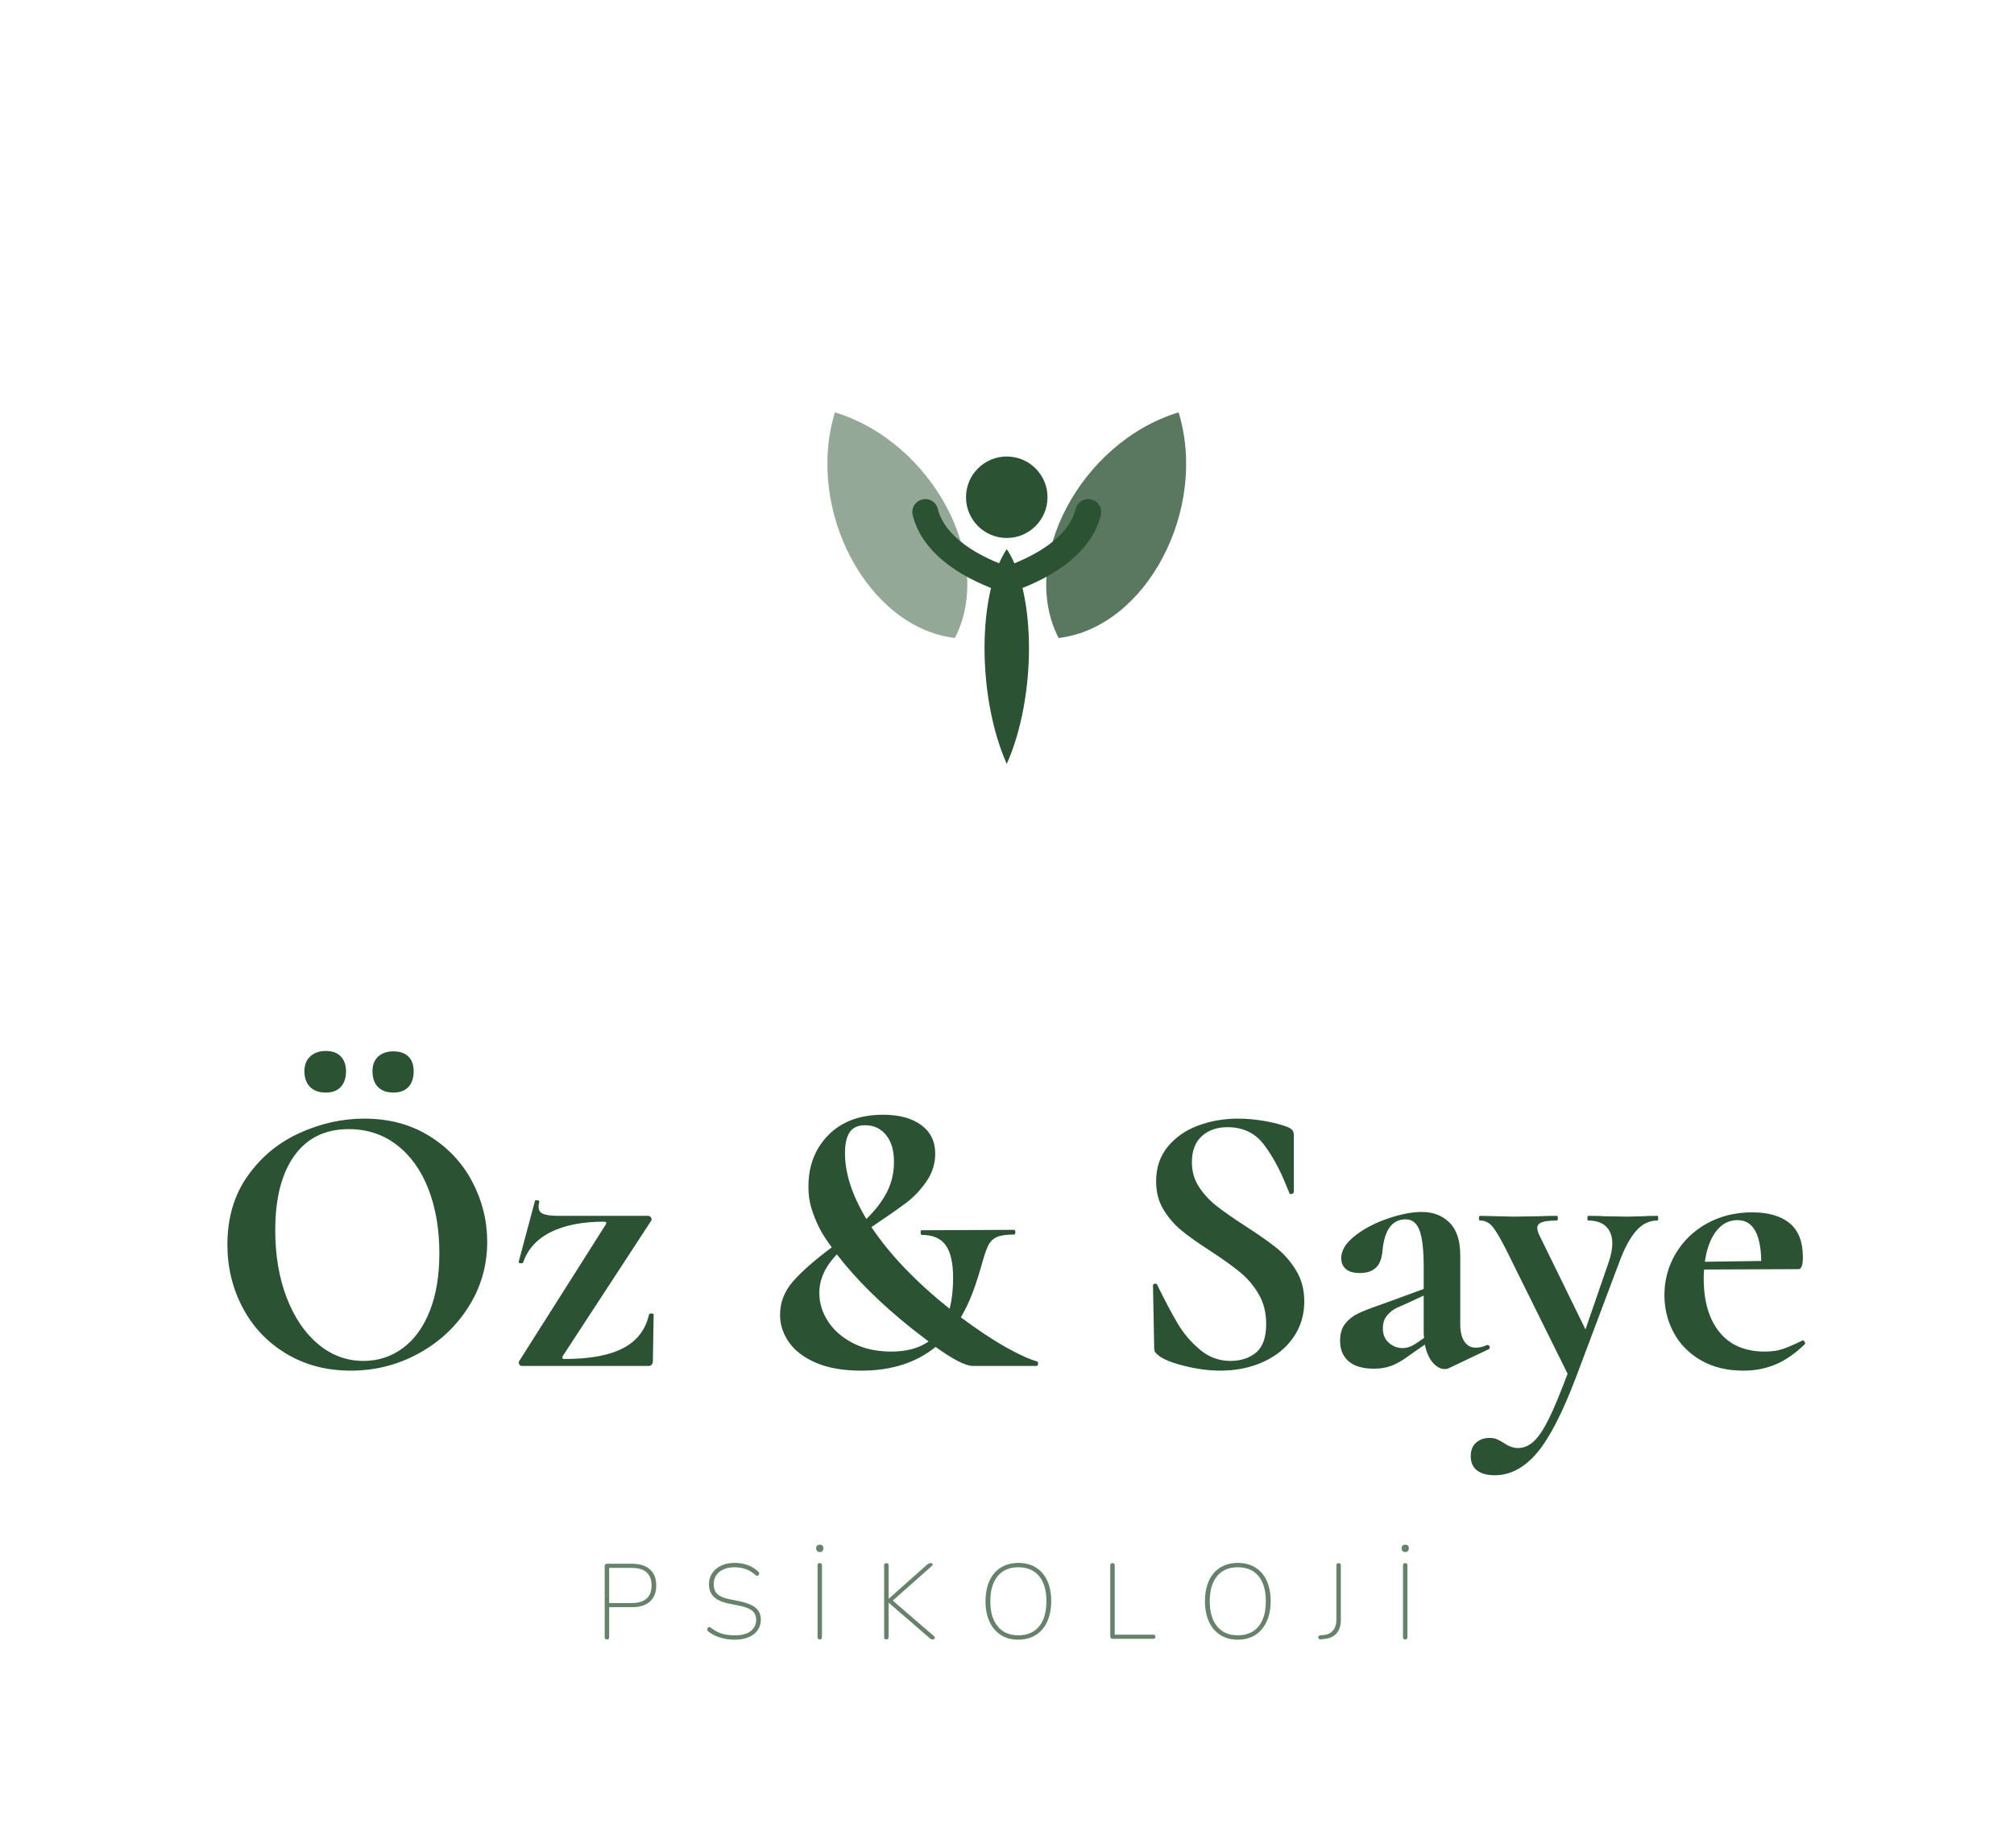
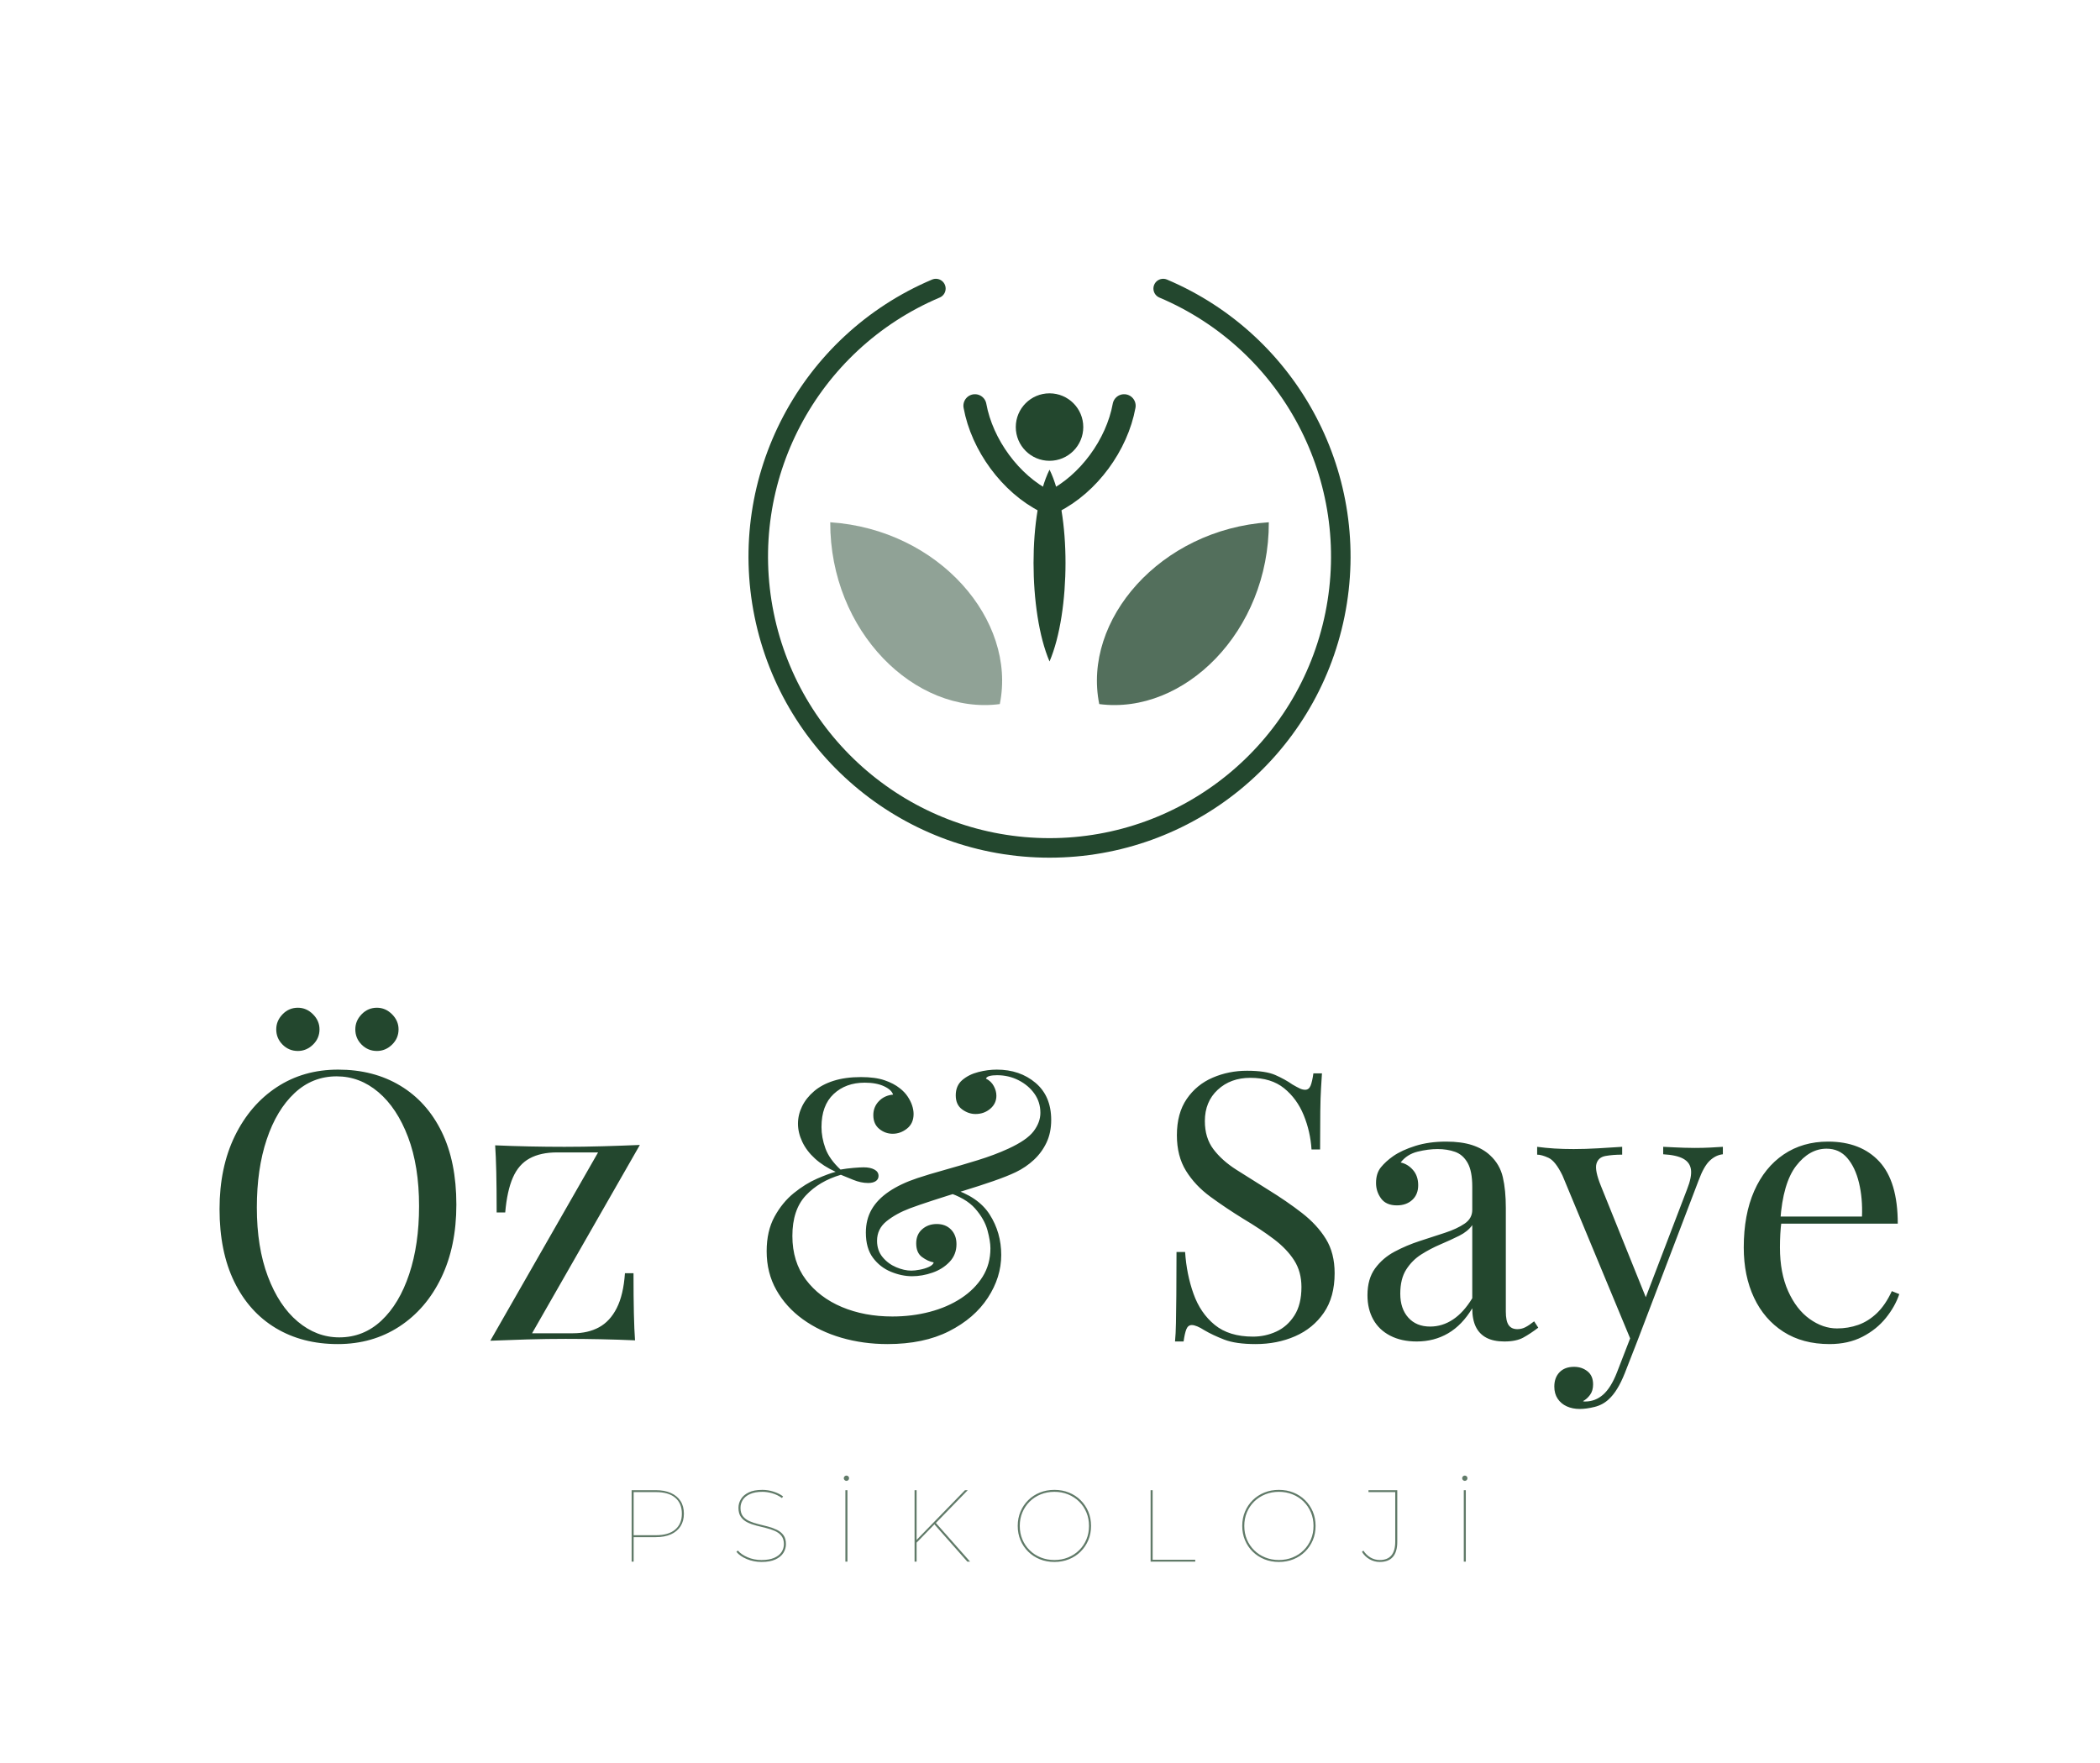
- <svg xmlns="http://www.w3.org/2000/svg" width="870" height="798" viewBox="0 0 870 798">
-   <g transform="translate(274.8947 90) scale(1.6)">
-     <path d="M0 0 C-13 -9 -13 -33 0 -46 C13 -33 13 -9 0 0 Z" fill="#2B5233" fill-opacity="0.5" transform="translate(86 116) rotate(-28) scale(1.5)" />
-     <path d="M0 0 C-13 -9 -13 -33 0 -46 C13 -33 13 -9 0 0 Z" fill="#2B5233" fill-opacity="0.78" transform="translate(114 116) rotate(28) scale(1.5)" />
-     <circle cx="100" cy="78" r="11" fill="#2B5233" />
-     <path d="M100 92 C92 104 92 132 100 150 C108 132 108 104 100 92 Z" fill="#2B5233" />
-     <path d="M99 100 C88 96 80 90 78 82" stroke="#2B5233" stroke-width="7" stroke-linecap="round" fill="none" />
-     <path d="M101 100 C112 96 120 90 122 82" stroke="#2B5233" stroke-width="7" stroke-linecap="round" fill="none" />
+ <svg xmlns="http://www.w3.org/2000/svg" width="946" height="794" viewBox="0 0 946 794">
+   <g transform="translate(312.788 90) scale(1.6)">
+     <path d="M132 25 A82 82 0 1 1 68 25" fill="none" stroke="#23472E" stroke-width="5.5" stroke-linecap="round" />
+     <path d="M0 0 C-14 -10 -15 -34 0 -50 C15 -34 14 -10 0 0 Z" fill="#23472E" fill-opacity="0.5" transform="translate(86 142) rotate(-43) scale(1.4)" />
+     <path d="M0 0 C-14 -10 -15 -34 0 -50 C15 -34 14 -10 0 0 Z" fill="#23472E" fill-opacity="0.78" transform="translate(114 142) rotate(43) scale(1.4)" />
+     <circle cx="100" cy="64" r="9.5" fill="#23472E" />
+     <path d="M100 76 C94 88 94 116 100 130 C106 116 106 88 100 76 Z" fill="#23472E" />
+     <path d="M99 85 C89 80 81 69 79 58" stroke="#23472E" stroke-width="6.5" stroke-linecap="round" fill="none" />
+     <path d="M101 85 C111 80 119 69 121 58" stroke="#23472E" stroke-width="6.5" stroke-linecap="round" fill="none" />
  </g>
-   <path d="M61.49 2.02Q45.86 2.02 33.68 -5.29Q21.5 -12.6 14.87 -25.12Q8.23 -37.63 8.23 -52.42L8.23 -52.42Q8.23 -69.72 16.97 -82.07Q25.7 -94.42 39.4 -100.63Q53.09 -106.85 67.37 -106.85L67.37 -106.85Q83.33 -106.85 95.42 -99.37Q107.52 -91.9 113.99 -79.63Q120.46 -67.37 120.46 -53.59L120.46 -53.59Q120.46 -38.3 112.39 -25.54Q104.33 -12.77 90.8 -5.38Q77.28 2.02 61.49 2.02L61.49 2.02M67.03 -2.18Q76.44 -2.18 83.92 -7.64Q91.39 -13.1 95.59 -23.6Q99.79 -34.1 99.79 -48.72L99.79 -48.72Q99.79 -64.18 95.09 -76.36Q90.38 -88.54 81.48 -95.42Q72.58 -102.31 60.65 -102.31L60.65 -102.31Q45.36 -102.31 37.13 -90.8Q28.9 -79.3 28.9 -58.63L28.9 -58.63Q28.9 -42.34 33.85 -29.48Q38.81 -16.63 47.46 -9.41Q56.11 -2.18 67.03 -2.18L67.03 -2.18M50.74 -118.1Q46.37 -118.1 43.93 -120.54Q41.5 -122.98 41.5 -127.34L41.5 -127.34Q41.5 -131.38 44.02 -133.73Q46.54 -136.08 50.74 -136.08L50.74 -136.08Q54.94 -136.08 57.2 -133.73Q59.47 -131.38 59.47 -127.34L59.47 -127.34Q59.47 -122.98 57.2 -120.54Q54.94 -118.1 50.74 -118.1L50.74 -118.1M79.97 -118.1Q75.6 -118.1 73.25 -120.54Q70.9 -122.98 70.9 -127.34L70.9 -127.34Q70.9 -131.38 73.33 -133.64Q75.77 -135.91 79.97 -135.91L79.97 -135.91Q84.17 -135.91 86.44 -133.64Q88.7 -131.38 88.7 -127.34L88.7 -127.34Q88.7 -122.98 86.44 -120.54Q84.17 -118.1 79.97 -118.1L79.97 -118.1 M171.7 -61.15Q172.37 -62.33 170.86 -62.33L170.86 -62.33Q157.08 -62.33 148.01 -57.88Q138.94 -53.42 135.91 -44.52L135.91 -44.52Q135.91 -44.35 135.24 -44.35L135.24 -44.35Q133.9 -44.35 134.06 -45.02L134.06 -45.02L141.12 -71.4Q141.12 -71.57 141.79 -71.57L141.79 -71.57Q143.14 -71.57 142.97 -70.9L142.97 -70.9Q142.63 -69.55 142.63 -68.88L142.63 -68.88Q142.63 -66.53 144.65 -65.69Q146.66 -64.85 151.37 -64.85L151.37 -64.85L190.01 -64.85Q190.68 -64.85 191.18 -64.18Q191.69 -63.5 191.35 -62.83L191.35 -62.83L153.05 -4.2Q152.54 -3.02 153.89 -3.02L153.89 -3.02Q170.35 -3.02 179.26 -7.73Q188.16 -12.43 190.34 -22.18L190.34 -22.18Q190.51 -22.68 191.44 -22.68Q192.36 -22.68 192.36 -22.18L192.36 -22.18L192.02 -1.85Q192.02 -1.18 191.52 -0.59Q191.02 0 190.34 0L190.34 0L135.41 0Q134.74 0 134.32 -0.67Q133.9 -1.34 134.23 -2.02L134.23 -2.02L171.7 -61.15  M296.18 -88.2Q296.18 -95.59 292.74 -99.79Q289.3 -103.99 283.75 -103.99L283.75 -103.99Q279.05 -103.99 277.03 -100.97Q275.02 -97.94 275.02 -91.9L275.02 -91.9Q275.02 -78.79 284.26 -63.5L284.26 -63.5Q289.97 -69.05 293.08 -75.01Q296.18 -80.98 296.18 -88.2L296.18 -88.2M246.96 -22.01Q246.96 -30.07 252.5 -36.46Q258.05 -42.84 269.3 -51.24L269.3 -51.24Q265.94 -55.78 264.1 -59.3L264.1 -59.3Q261.74 -64.01 260.48 -68.21Q259.22 -72.41 259.22 -77.45L259.22 -77.45Q259.22 -91.06 267.88 -99.79Q276.53 -108.53 291.48 -108.53L291.48 -108.53Q301.9 -108.53 307.94 -104.08Q313.99 -99.62 313.99 -91.73L313.99 -91.73Q313.99 -85.18 310.21 -79.72Q306.43 -74.26 301.56 -70.56Q296.69 -66.86 286.44 -59.98L286.44 -59.98Q298.37 -42.17 320.21 -24.7L320.21 -24.7Q321.72 -30.58 321.72 -37.97L321.72 -37.97Q321.72 -47.71 318.53 -52.16Q315.34 -56.62 308.11 -56.62L308.11 -56.62Q307.78 -56.62 307.69 -57.62Q307.61 -58.63 308.11 -58.63L308.11 -58.63L348.1 -58.8Q348.6 -58.8 348.6 -57.79Q348.6 -56.78 348.1 -56.78L348.1 -56.78Q343.06 -56.78 340.62 -55.69Q338.18 -54.6 336.92 -52.08Q335.66 -49.56 334.15 -44.02L334.15 -44.02Q332.14 -36.96 330.12 -31.58Q328.1 -26.21 325.08 -21L325.08 -21Q336.17 -12.77 344.57 -8.06Q352.97 -3.36 357.84 -2.02L357.84 -2.02Q358.51 -1.85 358.43 -0.92Q358.34 0 357.84 0L357.84 0L330.29 0Q325.58 0 314.16 -8.23L314.16 -8.23Q301.56 2.02 282.07 2.02L282.07 2.02Q270.48 2.02 262.58 -1.34Q254.69 -4.7 250.82 -10.25Q246.96 -15.79 246.96 -22.01L246.96 -22.01M263.93 -31.58Q263.93 -25.03 267.71 -19.24Q271.49 -13.44 278.54 -9.83Q285.6 -6.22 295.01 -6.22L295.01 -6.22Q304.92 -6.22 311.14 -10.58L311.14 -10.58L303.91 -16.13Q283.92 -32.09 271.49 -48.22L271.49 -48.22Q263.93 -40.32 263.93 -31.58L263.93 -31.58  M424.87 -88.03Q424.87 -81.98 427.98 -77.28Q431.09 -72.58 435.62 -69.05Q440.16 -65.52 447.89 -60.48L447.89 -60.48Q456.29 -55.1 461.33 -51.07Q466.37 -47.04 469.9 -41.24Q473.42 -35.45 473.42 -27.89L473.42 -27.89Q473.42 -19.15 468.72 -12.35Q464.02 -5.54 455.7 -1.76Q447.38 2.02 437.14 2.02L437.14 2.02Q429.74 2.02 421.43 -0.08Q413.11 -2.18 410.26 -4.7L410.26 -4.7Q409.42 -5.38 409 -5.96Q408.58 -6.55 408.58 -7.9L408.58 -7.9L408.07 -34.61L408.07 -34.78Q408.07 -35.45 408.91 -35.53Q409.75 -35.62 409.92 -34.94L409.92 -34.94Q414.96 -24.7 418.74 -18.31Q422.52 -11.93 428.32 -7.06Q434.11 -2.18 441.5 -2.18L441.5 -2.18Q448.22 -2.18 452.59 -5.8Q456.96 -9.41 456.96 -18.14L456.96 -18.14Q456.96 -25.54 453.68 -31.08Q450.41 -36.62 445.7 -40.49Q441 -44.35 432.77 -49.73L432.77 -49.73Q424.7 -54.94 420.25 -58.63Q415.8 -62.33 412.61 -67.54Q409.42 -72.74 409.42 -79.8L409.42 -79.8Q409.42 -88.7 414.54 -94.84Q419.66 -100.97 427.73 -103.91Q435.79 -106.85 444.7 -106.85L444.7 -106.85Q450.58 -106.85 456.62 -105.76Q462.67 -104.66 466.37 -103.15L466.37 -103.15Q467.88 -102.48 468.38 -101.72Q468.89 -100.97 468.89 -99.79L468.89 -99.79L468.89 -75.1Q468.89 -74.59 468.05 -74.34Q467.21 -74.09 467.04 -74.59L467.04 -74.59L465.7 -77.78Q461.5 -88.37 455.87 -95.76Q450.24 -103.15 440.16 -103.15L440.16 -103.15Q433.44 -103.15 429.16 -99.29Q424.87 -95.42 424.87 -88.03L424.87 -88.03 M535.75 1.01Q535.08 1.34 534.07 1.34L534.07 1.34Q531.38 1.34 528.95 -1.43Q526.51 -4.2 525.5 -9.24L525.5 -9.24L518.28 -4.2Q514.42 -1.34 511.06 -0.08Q507.7 1.18 503.5 1.18L503.5 1.18Q496.27 1.18 492.58 -2.02Q488.88 -5.21 488.88 -10.92L488.88 -10.92Q488.88 -15.46 491.06 -18.23Q493.25 -21 496.52 -22.6Q499.8 -24.19 505.68 -26.21L505.68 -26.21L509.88 -27.72L525 -33.26L525 -42.84Q525 -53.59 523.24 -58.46Q521.47 -63.34 517.27 -63.34L517.27 -63.34Q508.37 -63.34 507.19 -49.56L507.19 -49.56Q506.69 -44.52 504.25 -42.34Q501.82 -40.15 497.45 -40.15L497.45 -40.15Q493.25 -40.15 491.32 -41.92Q489.38 -43.68 489.38 -46.54L489.38 -46.54Q489.38 -51.58 495.26 -56.2Q501.14 -60.82 509.46 -63.67Q517.78 -66.53 524.16 -66.53L524.16 -66.53Q531.55 -66.53 536.17 -61.91Q540.79 -57.29 540.79 -47.88L540.79 -47.88L540.79 -18.14Q540.79 -13.27 542.56 -10.58Q544.32 -7.9 547.51 -7.9L547.51 -7.9Q549.86 -7.9 552.38 -9.07L552.38 -9.07L552.55 -9.07Q553.22 -9.07 553.48 -8.32Q553.73 -7.56 553.06 -7.22L553.06 -7.22L535.75 1.01M507.36 -16.3Q507.36 -12.26 509.96 -10Q512.57 -7.73 515.93 -7.73L515.93 -7.73Q518.62 -7.73 521.47 -9.58L521.47 -9.58L525.17 -12.1Q525 -12.94 525 -14.28L525 -14.28L525 -30.41L517.78 -27.05Q515.76 -26.21 513.41 -25.12Q511.06 -24.02 509.21 -21.84Q507.36 -19.66 507.36 -16.3L507.36 -16.3 M625.97 -64.85Q626.3 -64.85 626.3 -63.84Q626.3 -62.83 625.97 -62.83L625.97 -62.83Q620.59 -62.83 616.64 -58.21Q612.7 -53.59 609.5 -44.86L609.5 -44.86L590.86 4.7Q581.95 28.22 573.8 37.72Q565.66 47.21 555.74 47.21L555.74 47.21Q550.7 47.21 548.02 45.11Q545.33 43.01 545.33 38.98L545.33 38.98Q545.33 35.11 547.68 33.1Q550.03 31.08 553.39 31.08L553.39 31.08Q555.24 31.08 556.5 31.58Q557.76 32.09 559.61 33.26L559.61 33.26Q562.8 35.45 565.66 35.45L565.66 35.45Q569.52 35.45 572.63 32.51Q575.74 29.57 579.1 22.76Q582.46 15.96 587.16 3.36L587.16 3.36L560.28 -50.9Q556.58 -58.13 554.48 -60.48Q552.38 -62.83 549.36 -62.83L549.36 -62.83Q548.86 -62.83 548.86 -63.84Q548.86 -64.85 549.36 -64.85L549.36 -64.85L563.64 -64.51L575.23 -64.68Q577.92 -64.85 582.46 -64.85L582.46 -64.85Q582.96 -64.85 582.96 -63.84Q582.96 -62.83 582.46 -62.83L582.46 -62.83Q578.09 -62.83 576.07 -62.08Q574.06 -61.32 574.06 -59.64L574.06 -59.64Q574.06 -58.3 575.06 -56.28L575.06 -56.28L594.89 -15.79L604.97 -45.02Q606.48 -49.39 606.48 -52.92L606.48 -52.92Q606.48 -57.62 603.79 -60.23Q601.1 -62.83 596.06 -62.83L596.06 -62.83Q595.73 -62.83 595.73 -63.84Q595.73 -64.85 596.06 -64.85L596.06 -64.85Q600.6 -64.85 602.95 -64.68L602.95 -64.68L613.03 -64.51L619.75 -64.68Q621.77 -64.85 625.97 -64.85L625.97 -64.85 M663.1 2.02Q652.51 2.02 644.78 -2.44Q637.06 -6.89 633.02 -14.36Q628.99 -21.84 628.99 -30.58L628.99 -30.58Q628.99 -40.32 633.86 -48.55Q638.74 -56.78 647.39 -61.57Q656.04 -66.36 666.96 -66.36L666.96 -66.36Q677.38 -66.36 683.09 -61.66Q688.8 -56.95 688.8 -47.04L688.8 -47.04Q688.8 -41.83 686.95 -41.83L686.95 -41.83L646.13 -41.66Q645.96 -40.32 645.96 -37.8L645.96 -37.8Q645.96 -23.02 652.76 -14.62Q659.57 -6.22 672.34 -6.22L672.34 -6.22Q676.87 -6.22 680.06 -7.31Q683.26 -8.4 688.46 -10.92L688.46 -10.92L688.8 -11.09Q689.14 -11.09 689.56 -10.42Q689.98 -9.74 689.64 -9.41L689.64 -9.41Q683.42 -3.36 677.04 -0.67Q670.66 2.02 663.1 2.02L663.1 2.02M646.46 -45.02L670.82 -45.36Q670.49 -63 660.58 -63L660.58 -63Q655.03 -63 651.34 -58.21Q647.64 -53.42 646.46 -45.02L646.46 -45.02" fill="#2B5233" transform="translate(90.00 590.08)" />
-   <path d="M5.38 0.28L5.38 0.28Q4.92 0.28 4.67 0Q4.42 -0.28 4.42 -0.74L4.42 -0.74L4.42 -31.42Q4.42 -31.92 4.69 -32.18Q4.97 -32.43 5.43 -32.43L5.43 -32.43L16.15 -32.43Q21.25 -32.43 23.97 -29.99Q26.68 -27.55 26.68 -23.05L26.68 -23.05Q26.68 -18.54 23.97 -16.1Q21.25 -13.66 16.15 -13.66L16.15 -13.66L6.35 -13.66L6.35 -0.74Q6.35 -0.28 6.12 0Q5.89 0.28 5.38 0.28M6.35 -30.64L6.35 -15.46L16.1 -15.46Q20.38 -15.46 22.52 -17.39Q24.66 -19.32 24.66 -23.05L24.66 -23.05Q24.66 -26.77 22.52 -28.7Q20.38 -30.64 16.1 -30.64L16.1 -30.64L6.35 -30.64 M60.6 0.37L60.6 0.37Q58.3 0.37 56.23 -0.05Q54.16 -0.46 52.39 -1.24Q50.61 -2.02 49.19 -3.17L49.19 -3.17Q48.87 -3.45 48.75 -3.77Q48.64 -4.09 48.75 -4.39Q48.87 -4.69 49.1 -4.88Q49.33 -5.06 49.65 -5.06Q49.97 -5.06 50.29 -4.78L50.29 -4.78Q52.45 -3.08 54.87 -2.3Q57.28 -1.52 60.6 -1.52L60.6 -1.52Q65.2 -1.52 67.52 -3.36Q69.84 -5.2 69.84 -8.23L69.84 -8.23Q69.84 -10.72 68.14 -12.12Q66.44 -13.52 62.57 -14.31L62.57 -14.31L58.02 -15.23Q53.7 -16.1 51.58 -18.12Q49.46 -20.15 49.46 -23.6L49.46 -23.6Q49.46 -25.67 50.27 -27.35Q51.07 -29.03 52.55 -30.24Q54.02 -31.46 56.04 -32.13Q58.07 -32.8 60.5 -32.8L60.5 -32.8Q63.54 -32.8 66.07 -31.9Q68.6 -31 70.67 -29.12L70.67 -29.12Q70.99 -28.84 71.08 -28.5Q71.18 -28.15 71.06 -27.85Q70.95 -27.55 70.74 -27.39Q70.53 -27.23 70.21 -27.23Q69.89 -27.23 69.57 -27.55L69.57 -27.55Q67.59 -29.3 65.38 -30.11Q63.17 -30.91 60.5 -30.91L60.5 -30.91Q57.79 -30.91 55.77 -30.01Q53.74 -29.12 52.61 -27.46Q51.49 -25.81 51.49 -23.6L51.49 -23.6Q51.49 -20.93 53.05 -19.39Q54.62 -17.85 58.11 -17.16L58.11 -17.16L62.67 -16.24Q67.36 -15.27 69.61 -13.41Q71.87 -11.55 71.87 -8.28L71.87 -8.28Q71.87 -6.35 71.08 -4.76Q70.3 -3.17 68.85 -2.02Q67.4 -0.87 65.31 -0.25Q63.22 0.37 60.6 0.37 M97.32 0.28L97.32 0.28Q96.86 0.28 96.6 0Q96.35 -0.28 96.35 -0.74L96.35 -0.74L96.35 -31.69Q96.35 -32.2 96.6 -32.45Q96.86 -32.71 97.32 -32.71L97.32 -32.71Q97.78 -32.71 98.03 -32.45Q98.28 -32.2 98.28 -31.69L98.28 -31.69L98.28 -0.74Q98.28 -0.28 98.05 0Q97.82 0.28 97.32 0.28M97.32 -37.49L97.32 -37.49Q96.58 -37.49 96.17 -37.93Q95.75 -38.36 95.75 -39.1L95.75 -39.1Q95.75 -39.88 96.17 -40.27Q96.58 -40.66 97.32 -40.66L97.32 -40.66Q98.1 -40.66 98.49 -40.27Q98.88 -39.88 98.88 -39.1L98.88 -39.1Q98.88 -38.36 98.49 -37.93Q98.1 -37.49 97.32 -37.49 M126.08 0.28L126.08 0.28Q125.62 0.28 125.37 0Q125.12 -0.28 125.12 -0.74L125.12 -0.74L125.12 -31.69Q125.12 -32.2 125.37 -32.45Q125.62 -32.71 126.08 -32.71L126.08 -32.71Q126.54 -32.71 126.79 -32.45Q127.05 -32.2 127.05 -31.69L127.05 -31.69L127.05 -17.34L127.14 -17.34L143.65 -32.02Q144.11 -32.38 144.48 -32.54Q144.85 -32.71 145.22 -32.71L145.22 -32.71Q145.68 -32.71 145.91 -32.52Q146.14 -32.34 146.09 -32.04Q146.05 -31.74 145.68 -31.42L145.68 -31.42L127.97 -15.73L128.06 -17.2L146.51 -1.29Q146.97 -0.92 147.01 -0.55Q147.06 -0.18 146.8 0.05Q146.55 0.28 146.09 0.28L146.09 0.28Q145.72 0.28 145.4 0.12Q145.08 -0.05 144.71 -0.37L144.71 -0.37L127.14 -15.55L127.05 -15.55L127.05 -0.74Q127.05 -0.28 126.82 0Q126.59 0.28 126.08 0.28 M183.09 0.37L183.09 0.37Q178.72 0.37 175.55 -1.66Q172.37 -3.68 170.65 -7.41Q168.92 -11.13 168.92 -16.24L168.92 -16.24Q168.92 -20.1 169.89 -23.16Q170.85 -26.22 172.69 -28.36Q174.53 -30.5 177.16 -31.65Q179.78 -32.8 183.09 -32.8L183.09 -32.8Q187.51 -32.8 190.7 -30.8Q193.9 -28.8 195.6 -25.09Q197.3 -21.39 197.3 -16.28L197.3 -16.28Q197.3 -12.42 196.31 -9.34Q195.33 -6.26 193.49 -4.09Q191.65 -1.93 189.02 -0.78Q186.4 0.37 183.09 0.37M183.09 -1.52L183.09 -1.52Q186.95 -1.52 189.67 -3.24Q192.38 -4.97 193.81 -8.26Q195.23 -11.55 195.23 -16.24L195.23 -16.24Q195.23 -23.23 192.08 -27.07Q188.93 -30.91 183.09 -30.91L183.09 -30.91Q179.27 -30.91 176.56 -29.19Q173.84 -27.46 172.42 -24.17Q170.99 -20.88 170.99 -16.24L170.99 -16.24Q170.99 -9.29 174.17 -5.4Q177.34 -1.52 183.09 -1.52 M241.29 0L223.81 0Q223.35 0 223.08 -0.28Q222.8 -0.55 222.8 -1.01L222.8 -1.01L222.8 -31.69Q222.8 -32.2 223.05 -32.45Q223.31 -32.71 223.77 -32.71L223.77 -32.71Q224.23 -32.71 224.48 -32.45Q224.73 -32.2 224.73 -31.69L224.73 -31.69L224.73 -1.79L241.29 -1.79Q241.8 -1.79 242.05 -1.56Q242.31 -1.33 242.31 -0.92L242.31 -0.92Q242.31 -0.46 242.05 -0.23Q241.8 0 241.29 0L241.29 0 M277.88 0.37L277.88 0.37Q273.51 0.37 270.33 -1.66Q267.16 -3.68 265.44 -7.41Q263.71 -11.13 263.71 -16.24L263.71 -16.24Q263.71 -20.1 264.68 -23.16Q265.64 -26.22 267.48 -28.36Q269.32 -30.5 271.94 -31.65Q274.57 -32.8 277.88 -32.8L277.88 -32.8Q282.29 -32.8 285.49 -30.8Q288.69 -28.8 290.39 -25.09Q292.09 -21.39 292.09 -16.28L292.09 -16.28Q292.09 -12.42 291.1 -9.34Q290.11 -6.26 288.27 -4.09Q286.43 -1.93 283.81 -0.78Q281.19 0.37 277.88 0.37M277.88 -1.52L277.88 -1.52Q281.74 -1.52 284.46 -3.24Q287.17 -4.97 288.6 -8.26Q290.02 -11.55 290.02 -16.24L290.02 -16.24Q290.02 -23.23 286.87 -27.07Q283.72 -30.91 277.88 -30.91L277.88 -30.91Q274.06 -30.91 271.35 -29.19Q268.63 -27.46 267.21 -24.17Q265.78 -20.88 265.78 -16.24L265.78 -16.24Q265.78 -9.29 268.95 -5.4Q272.13 -1.52 277.88 -1.52 M315.2 0.09L313.73 0.23Q313.22 0.28 312.94 -0.02Q312.67 -0.32 312.67 -0.69L312.67 -0.69Q312.67 -0.97 312.88 -1.22Q313.08 -1.47 313.54 -1.52L313.54 -1.52L315.06 -1.66Q317.64 -1.89 319.06 -3.63Q320.49 -5.38 320.49 -8.23L320.49 -8.23L320.49 -31.69Q320.49 -32.2 320.74 -32.45Q320.99 -32.71 321.45 -32.71L321.45 -32.71Q321.91 -32.71 322.17 -32.45Q322.42 -32.2 322.42 -31.69L322.42 -31.69L322.42 -8.14Q322.42 -5.7 321.59 -3.93Q320.76 -2.16 319.15 -1.15Q317.54 -0.14 315.2 0.09L315.2 0.09 M350.22 0.28L350.22 0.28Q349.76 0.28 349.5 0Q349.25 -0.28 349.25 -0.74L349.25 -0.74L349.25 -31.69Q349.25 -32.2 349.5 -32.45Q349.76 -32.71 350.22 -32.71L350.22 -32.71Q350.68 -32.71 350.93 -32.45Q351.18 -32.2 351.18 -31.69L351.18 -31.69L351.18 -0.74Q351.18 -0.28 350.95 0Q350.72 0.28 350.22 0.28M350.22 -37.49L350.22 -37.49Q349.48 -37.49 349.07 -37.93Q348.65 -38.36 348.65 -39.1L348.65 -39.1Q348.65 -39.88 349.07 -40.27Q349.48 -40.66 350.22 -40.66L350.22 -40.66Q351 -40.66 351.39 -40.27Q351.78 -39.88 351.78 -39.1L351.78 -39.1Q351.78 -38.36 351.39 -37.93Q351 -37.49 350.22 -37.49" fill="#2B5233" fill-opacity="0.72" transform="translate(256.80 707.95)" />
+   <path d="M62.33 -121.3L62.33 -121.3Q78.29 -121.3 90.3 -114.07Q102.31 -106.85 108.95 -93.32Q115.58 -79.8 115.58 -60.48L115.58 -60.48Q115.58 -41.66 108.78 -27.55Q101.98 -13.44 89.88 -5.54Q77.78 2.35 62.16 2.35L62.16 2.35Q46.2 2.35 34.19 -4.87Q22.18 -12.1 15.54 -25.7Q8.9 -39.31 8.9 -58.46L8.9 -58.46Q8.9 -77.28 15.79 -91.39Q22.68 -105.5 34.69 -113.4Q46.7 -121.3 62.33 -121.3M61.66 -118.27L61.66 -118.27Q50.74 -118.27 42.67 -110.71Q34.61 -103.15 30.16 -89.88Q25.7 -76.61 25.7 -59.14L25.7 -59.14Q25.7 -41.33 30.66 -28.14Q35.62 -14.95 44.1 -7.81Q52.58 -0.67 62.83 -0.67L62.83 -0.67Q73.75 -0.67 81.82 -8.23Q89.88 -15.79 94.33 -29.15Q98.78 -42.5 98.78 -59.81L98.78 -59.81Q98.78 -77.78 93.83 -90.89Q88.87 -103.99 80.47 -111.13Q72.07 -118.27 61.66 -118.27M79.8 -149.18L79.8 -149.18Q83.66 -149.18 86.6 -146.24Q89.54 -143.3 89.54 -139.44L89.54 -139.44Q89.54 -135.41 86.6 -132.55Q83.66 -129.7 79.8 -129.7L79.8 -129.7Q75.77 -129.7 72.91 -132.55Q70.06 -135.41 70.06 -139.44L70.06 -139.44Q70.06 -143.3 72.91 -146.24Q75.77 -149.18 79.8 -149.18M44.18 -149.18L44.18 -149.18Q48.05 -149.18 50.99 -146.24Q53.93 -143.3 53.93 -139.44L53.93 -139.44Q53.93 -135.41 50.99 -132.55Q48.05 -129.7 44.18 -129.7L44.18 -129.7Q40.15 -129.7 37.3 -132.55Q34.44 -135.41 34.44 -139.44L34.44 -139.44Q34.44 -143.3 37.3 -146.24Q40.15 -149.18 44.18 -149.18 M198.24 -87.36L198.24 -87.36L149.69 -2.52L168.17 -2.52Q174.89 -2.52 179.84 -5.21Q184.8 -7.9 187.82 -13.86Q190.85 -19.82 191.52 -29.57L191.52 -29.57L195.38 -29.57Q195.38 -18.82 195.55 -11.42Q195.72 -4.03 196.06 0.67L196.06 0.67Q188.66 0.34 180.68 0.17Q172.7 0 164.81 0L164.81 0Q156.41 0 147.67 0.25Q138.94 0.5 130.87 0.84L130.87 0.84L179.42 -84L160.94 -84Q153.55 -84 148.6 -81.31Q143.64 -78.62 141.04 -72.66Q138.43 -66.7 137.59 -56.95L137.59 -56.95L133.73 -56.95Q133.73 -67.87 133.56 -75.18Q133.39 -82.49 133.06 -87.19L133.06 -87.19Q140.45 -86.86 148.43 -86.69Q156.41 -86.52 164.3 -86.52L164.3 -86.52Q172.7 -86.52 181.44 -86.77Q190.18 -87.02 198.24 -87.36  M297.86 -117.94L297.86 -117.94Q304.25 -117.94 308.45 -116.51Q312.65 -115.08 315.34 -112.9L315.34 -112.9Q317.52 -111.22 318.86 -109.2Q320.21 -107.18 320.88 -105.17Q321.55 -103.15 321.55 -101.3L321.55 -101.3Q321.55 -97.1 318.61 -94.75Q315.67 -92.4 312.14 -92.4L312.14 -92.4Q308.78 -92.4 306.1 -94.58Q303.41 -96.77 303.41 -100.8L303.41 -100.8Q303.41 -104.5 305.93 -107.1Q308.45 -109.7 312.31 -110.04L312.31 -110.04Q311.64 -112.22 308.2 -113.82Q304.75 -115.42 299.54 -115.42L299.54 -115.42Q290.98 -115.42 285.52 -110.29Q280.06 -105.17 280.06 -95.42L280.06 -95.42Q280.06 -90.72 281.82 -85.85Q283.58 -80.98 288.62 -76.27L288.62 -76.27Q291.48 -76.78 294.5 -77.03Q297.53 -77.28 299.04 -77.28L299.04 -77.28Q302.06 -77.28 303.91 -76.27Q305.76 -75.26 305.76 -73.42L305.76 -73.42Q305.76 -71.9 304.5 -71.06Q303.24 -70.22 301.06 -70.22L301.06 -70.22Q297.86 -70.22 294.34 -71.65Q290.81 -73.08 288.79 -73.92L288.79 -73.92Q279.05 -71.06 273 -64.6Q266.95 -58.13 266.95 -46.37L266.95 -46.37Q266.95 -34.78 273 -26.71Q279.05 -18.65 289.21 -14.36Q299.38 -10.08 311.98 -10.08L311.98 -10.08Q320.88 -10.08 328.86 -12.18Q336.84 -14.28 342.97 -18.31Q349.1 -22.34 352.63 -27.97Q356.16 -33.6 356.16 -40.82L356.16 -40.82Q356.16 -44.02 354.82 -48.97Q353.47 -53.93 349.27 -58.72Q345.07 -63.5 336.34 -66.19L336.34 -66.19L338.35 -67.87Q350.62 -64.18 355.82 -56.03Q361.03 -47.88 361.03 -37.8L361.03 -37.8Q361.03 -27.72 354.98 -18.48Q348.94 -9.24 337.51 -3.44Q326.09 2.35 309.79 2.35L309.79 2.35Q298.87 2.35 289.04 -0.5Q279.22 -3.36 271.66 -8.82Q264.1 -14.28 259.73 -22.01Q255.36 -29.74 255.36 -39.48L255.36 -39.48Q255.36 -48.55 258.89 -55.02Q262.42 -61.49 267.62 -65.69Q272.83 -69.89 278.04 -72.16Q283.25 -74.42 286.44 -75.26L286.44 -75.26Q280.9 -77.78 277.12 -81.23Q273.34 -84.67 271.4 -88.79Q269.47 -92.9 269.47 -96.94L269.47 -96.94Q269.47 -100.97 271.32 -104.75Q273.17 -108.53 276.7 -111.55Q280.22 -114.58 285.52 -116.26Q290.81 -117.94 297.86 -117.94M359.02 -121.3L359.02 -121.3Q369.43 -121.3 376.49 -115.33Q383.54 -109.37 383.54 -98.62L383.54 -98.62Q383.54 -92.9 381.44 -88.45Q379.34 -84 375.73 -80.64Q372.12 -77.28 367.58 -75.1L367.58 -75.1Q363.72 -73.25 357.42 -71.06Q351.12 -68.88 343.98 -66.7Q336.84 -64.51 330.37 -62.41Q323.9 -60.31 319.87 -58.8L319.87 -58.8Q313.66 -56.45 309.37 -53Q305.09 -49.56 305.09 -44.18L305.09 -44.18Q305.09 -39.82 307.61 -36.79Q310.13 -33.77 313.74 -32.26Q317.35 -30.74 320.54 -30.74L320.54 -30.74Q322.06 -30.74 324.32 -31.16Q326.59 -31.58 328.44 -32.42Q330.29 -33.26 330.62 -34.44L330.62 -34.44Q327.94 -34.94 325.33 -36.88Q322.73 -38.81 322.73 -43.01L322.73 -43.01Q322.73 -47.04 325.42 -49.39Q328.1 -51.74 331.97 -51.74L331.97 -51.74Q336 -51.74 338.44 -49.22Q340.87 -46.7 340.87 -42.67L340.87 -42.67Q340.87 -37.97 337.76 -34.69Q334.66 -31.42 330.04 -29.82Q325.42 -28.22 320.88 -28.22L320.88 -28.22Q316.18 -28.22 311.3 -30.24Q306.43 -32.26 303.24 -36.54Q300.05 -40.82 300.05 -47.88L300.05 -47.88Q300.05 -53.76 302.65 -58.3Q305.26 -62.83 310.46 -66.36Q315.67 -69.89 323.23 -72.41L323.23 -72.41Q328.27 -74.09 335.5 -76.1Q342.72 -78.12 350.36 -80.47Q358.01 -82.82 364.22 -85.68L364.22 -85.68Q372.62 -89.54 375.65 -93.58Q378.67 -97.61 378.67 -101.81L378.67 -101.81Q378.67 -106.68 375.98 -110.46Q373.3 -114.24 368.84 -116.51Q364.39 -118.78 359.18 -118.78L359.18 -118.78Q357.17 -118.78 355.82 -118.44Q354.48 -118.1 354.14 -117.26L354.14 -117.26Q356.5 -116.09 357.67 -113.9Q358.85 -111.72 358.85 -109.54L358.85 -109.54Q358.85 -106.01 356.08 -103.66Q353.3 -101.3 349.44 -101.3L349.44 -101.3Q346.25 -101.3 343.39 -103.4Q340.54 -105.5 340.54 -109.7L340.54 -109.7Q340.54 -114.07 343.48 -116.59Q346.42 -119.11 350.7 -120.2Q354.98 -121.3 359.02 -121.3  M471.74 -120.79L471.74 -120.79Q480.14 -120.79 484.51 -118.86Q488.88 -116.93 492.24 -114.58L492.24 -114.58Q494.26 -113.4 495.52 -112.81Q496.78 -112.22 497.95 -112.22L497.95 -112.22Q499.63 -112.22 500.39 -114.07Q501.14 -115.92 501.65 -119.62L501.65 -119.62L505.51 -119.62Q505.34 -116.76 505.09 -112.81Q504.84 -108.86 504.76 -102.4Q504.67 -95.93 504.67 -85.34L504.67 -85.34L500.81 -85.34Q500.3 -93.41 497.28 -100.8Q494.26 -108.19 488.46 -112.9Q482.66 -117.6 473.26 -117.6L473.26 -117.6Q464.35 -117.6 458.56 -112.22Q452.76 -106.85 452.76 -98.11L452.76 -98.11Q452.76 -90.55 456.62 -85.43Q460.49 -80.3 466.96 -76.19Q473.42 -72.07 480.98 -67.37L480.98 -67.37Q489.72 -61.99 496.52 -56.7Q503.33 -51.41 507.28 -45.02Q511.22 -38.64 511.22 -29.57L511.22 -29.57Q511.22 -18.82 506.35 -11.76Q501.48 -4.7 493.42 -1.18Q485.35 2.35 475.61 2.35L475.61 2.35Q466.7 2.35 461.5 0.34Q456.29 -1.68 452.59 -3.86L452.59 -3.86Q448.9 -6.22 446.88 -6.22L446.88 -6.22Q445.2 -6.22 444.44 -4.37Q443.69 -2.52 443.18 1.18L443.18 1.18L439.32 1.18Q439.66 -2.35 439.74 -7.14Q439.82 -11.93 439.91 -19.66Q439.99 -27.38 439.99 -39.14L439.99 -39.14L443.86 -39.14Q444.53 -29.06 447.64 -20.33Q450.74 -11.59 457.21 -6.3Q463.68 -1.01 474.43 -1.01L474.43 -1.01Q479.98 -1.01 484.93 -3.28Q489.89 -5.54 493.08 -10.5Q496.27 -15.46 496.27 -23.35L496.27 -23.35Q496.27 -30.24 493 -35.36Q489.72 -40.49 483.84 -44.94Q477.96 -49.39 470.06 -54.1L470.06 -54.1Q462.17 -58.97 455.28 -64.01Q448.39 -69.05 444.28 -75.68Q440.16 -82.32 440.16 -91.73L440.16 -91.73Q440.16 -101.64 444.61 -108.11Q449.06 -114.58 456.29 -117.68Q463.51 -120.79 471.74 -120.79 M548.18 1.18L548.18 1.18Q541.3 1.18 536.26 -1.43Q531.22 -4.03 528.61 -8.74Q526.01 -13.44 526.01 -19.66L526.01 -19.66Q526.01 -27.05 529.45 -31.75Q532.9 -36.46 538.27 -39.31Q543.65 -42.17 549.61 -44.1Q555.58 -46.03 560.95 -47.8Q566.33 -49.56 569.77 -51.91Q573.22 -54.26 573.22 -58.13L573.22 -58.13L573.22 -68.54Q573.22 -75.6 571.12 -79.3Q569.02 -82.99 565.49 -84.25Q561.96 -85.51 557.59 -85.51L557.59 -85.51Q553.39 -85.51 548.6 -84.34Q543.82 -83.16 540.96 -79.46L540.96 -79.46Q544.15 -78.79 546.5 -76.1Q548.86 -73.42 548.86 -69.22L548.86 -69.22Q548.86 -65.02 546.17 -62.58Q543.48 -60.14 539.28 -60.14L539.28 -60.14Q534.41 -60.14 532.14 -63.25Q529.87 -66.36 529.87 -70.22L529.87 -70.22Q529.87 -74.59 532.06 -77.28Q534.24 -79.97 537.6 -82.32L537.6 -82.32Q541.46 -85.01 547.6 -86.94Q553.73 -88.87 561.46 -88.87L561.46 -88.87Q568.34 -88.87 573.22 -87.28Q578.09 -85.68 581.28 -82.66L581.28 -82.66Q585.65 -78.62 586.99 -72.83Q588.34 -67.03 588.34 -58.97L588.34 -58.97L588.34 -12.26Q588.34 -8.06 589.6 -6.22Q590.86 -4.37 593.54 -4.37L593.54 -4.37Q595.39 -4.37 597.07 -5.21Q598.75 -6.05 601.1 -7.9L601.1 -7.9L602.95 -5.04Q599.42 -2.35 596.23 -0.59Q593.04 1.18 587.66 1.18L587.66 1.18Q582.79 1.18 579.6 -0.5Q576.41 -2.18 574.81 -5.46Q573.22 -8.74 573.22 -13.78L573.22 -13.78Q568.68 -6.22 562.38 -2.52Q556.08 1.18 548.18 1.18M554.23 -5.54L554.23 -5.54Q559.78 -5.54 564.56 -8.74Q569.35 -11.93 573.22 -18.31L573.22 -18.31L573.22 -51.24Q571.2 -48.38 567.34 -46.45Q563.47 -44.52 558.94 -42.59Q554.4 -40.66 550.28 -38.05Q546.17 -35.45 543.48 -31.25Q540.79 -27.05 540.79 -20.33L540.79 -20.33Q540.79 -13.61 544.4 -9.58Q548.02 -5.54 554.23 -5.54 M686.11 -86.52L686.11 -86.52L686.11 -83.16Q682.92 -82.82 680.23 -80.3Q677.54 -77.78 675.19 -71.4L675.19 -71.4L647.64 0.84L644.78 0.84L613.87 -73.58Q610.68 -80.14 607.57 -81.56Q604.46 -82.99 602.45 -82.99L602.45 -82.99L602.45 -86.52Q606.14 -86.02 610.18 -85.76Q614.21 -85.51 618.91 -85.51L618.91 -85.51Q624.12 -85.51 629.92 -85.85Q635.71 -86.18 640.75 -86.52L640.75 -86.52L640.75 -82.99Q636.55 -82.99 633.28 -82.4Q630 -81.82 629.16 -78.88Q628.32 -75.94 631.18 -68.88L631.18 -68.88L651.84 -17.64L650.83 -17.3L669.98 -67.37Q672.17 -72.91 671.75 -76.19Q671.33 -79.46 668.3 -81.14Q665.28 -82.82 659.23 -83.16L659.23 -83.16L659.23 -86.52Q662.26 -86.35 664.44 -86.27Q666.62 -86.18 668.72 -86.1Q670.82 -86.02 673.34 -86.02L673.34 -86.02Q677.21 -86.02 680.32 -86.18Q683.42 -86.35 686.11 -86.52M644.45 -0.5L647.64 0.84L641.93 15.46Q640.25 19.66 638.48 22.51Q636.72 25.37 634.7 27.22L634.7 27.22Q632.02 29.74 628.32 30.66Q624.62 31.58 621.6 31.58L621.6 31.58Q618.41 31.58 615.8 30.41Q613.2 29.23 611.69 26.96Q610.18 24.7 610.18 21.5L610.18 21.5Q610.18 17.47 612.53 15.04Q614.88 12.6 619.08 12.6L619.08 12.6Q622.61 12.6 625.13 14.62Q627.65 16.63 627.65 20.5L627.65 20.5Q627.65 23.35 626.3 25.2Q624.96 27.05 623.11 28.06L623.11 28.06Q623.45 28.22 623.7 28.22Q623.95 28.22 624.12 28.22L624.12 28.22Q628.66 28.22 632.18 25.12Q635.71 22.01 638.4 15.12L638.4 15.12L644.45 -0.5 M733.49 -88.87L733.49 -88.87Q748.27 -88.87 756.59 -79.88Q764.9 -70.9 764.9 -51.91L764.9 -51.91L705.6 -51.91L705.43 -55.1L748.78 -55.1Q749.11 -63.34 747.43 -70.31Q745.75 -77.28 742.14 -81.48Q738.53 -85.68 732.82 -85.68L732.82 -85.68Q725.09 -85.68 719.12 -77.95Q713.16 -70.22 711.98 -53.42L711.98 -53.42L712.49 -52.75Q712.15 -50.23 711.98 -47.21Q711.82 -44.18 711.82 -41.16L711.82 -41.16Q711.82 -29.74 715.51 -21.5Q719.21 -13.27 725.17 -8.99Q731.14 -4.7 737.52 -4.7L737.52 -4.7Q742.56 -4.7 747.1 -6.3Q751.63 -7.9 755.5 -11.59Q759.36 -15.29 762.22 -21.5L762.22 -21.5L765.58 -20.16Q763.73 -14.62 759.53 -9.41Q755.33 -4.2 748.94 -0.92Q742.56 2.35 734.16 2.35L734.16 2.35Q722.06 2.35 713.41 -3.19Q704.76 -8.74 700.14 -18.56Q695.52 -28.39 695.52 -41.16L695.52 -41.16Q695.52 -55.94 700.22 -66.61Q704.93 -77.28 713.5 -83.08Q722.06 -88.87 733.49 -88.87" fill="#23472E" transform="translate(90.00 603.18)" />
+   <path d="M7.04 0L6.12 0L6.12 -32.2L17.02 -32.2Q20.98 -32.2 23.81 -30.93Q26.63 -29.67 28.15 -27.32Q29.67 -24.98 29.67 -21.62L29.67 -21.62Q29.67 -18.31 28.15 -15.94Q26.63 -13.57 23.81 -12.3Q20.98 -11.04 17.02 -11.04L17.02 -11.04L6.62 -11.04L7.04 -11.45L7.04 0M7.04 -31.69L7.04 -11.55L6.62 -11.91L17.11 -11.91Q22.77 -11.91 25.76 -14.47Q28.75 -17.02 28.75 -21.62L28.75 -21.62Q28.75 -26.27 25.76 -28.8Q22.77 -31.33 17.11 -31.33L17.11 -31.33L6.62 -31.33L7.04 -31.69 M64.64 0.14L64.64 0.14Q61.15 0.14 58.04 -1.15Q54.94 -2.44 53.33 -4.42L53.33 -4.42L53.97 -5.01Q55.49 -3.22 58.36 -1.98Q61.24 -0.74 64.6 -0.74L64.6 -0.74Q68.09 -0.74 70.32 -1.7Q72.56 -2.67 73.64 -4.3Q74.72 -5.93 74.72 -7.91L74.72 -7.91Q74.72 -10.21 73.61 -11.61Q72.51 -13.02 70.67 -13.82Q68.83 -14.63 66.67 -15.16Q64.51 -15.69 62.32 -16.24Q60.14 -16.79 58.3 -17.69Q56.46 -18.58 55.35 -20.15Q54.25 -21.71 54.25 -24.24L54.25 -24.24Q54.25 -26.36 55.38 -28.2Q56.5 -30.04 58.87 -31.19Q61.24 -32.34 65.01 -32.34L65.01 -32.34Q67.59 -32.34 70.1 -31.53Q72.6 -30.73 74.35 -29.39L74.35 -29.39L73.84 -28.66Q71.91 -30.08 69.57 -30.77Q67.22 -31.46 65.06 -31.46L65.06 -31.46Q61.7 -31.46 59.49 -30.47Q57.28 -29.49 56.23 -27.85Q55.17 -26.22 55.17 -24.2L55.17 -24.2Q55.17 -21.85 56.27 -20.45Q57.38 -19.04 59.22 -18.24Q61.06 -17.43 63.24 -16.9Q65.43 -16.38 67.59 -15.8Q69.75 -15.23 71.59 -14.33Q73.43 -13.43 74.53 -11.91Q75.64 -10.4 75.64 -7.91L75.64 -7.91Q75.64 -5.8 74.49 -3.96Q73.34 -2.12 70.9 -0.99Q68.46 0.14 64.64 0.14 M103.34 0L102.42 0L102.42 -32.2L103.34 -32.2L103.34 0M102.88 -36.39L102.88 -36.39Q102.42 -36.39 102.06 -36.75Q101.69 -37.12 101.69 -37.58L101.69 -37.58Q101.69 -38.09 102.06 -38.43Q102.42 -38.78 102.88 -38.78L102.88 -38.78Q103.39 -38.78 103.74 -38.43Q104.08 -38.09 104.08 -37.58L104.08 -37.58Q104.08 -37.12 103.74 -36.75Q103.39 -36.39 102.88 -36.39 M142.55 -16.84L134.32 -8.37L134.32 -9.61L156.3 -32.2L157.55 -32.2L143.1 -17.34L142.55 -16.84M134.5 0L133.58 0L133.58 -32.2L134.5 -32.2L134.5 0M158.6 0L157.36 0L142.04 -17.34L142.73 -17.94L158.6 0 M196.57 0.14L196.57 0.14Q193.03 0.14 190.01 -1.08Q187 -2.3 184.77 -4.51Q182.54 -6.72 181.3 -9.66Q180.05 -12.6 180.05 -16.1L180.05 -16.1Q180.05 -19.6 181.3 -22.54Q182.54 -25.48 184.77 -27.69Q187 -29.9 190.01 -31.12Q193.03 -32.34 196.57 -32.34L196.57 -32.34Q200.11 -32.34 203.12 -31.12Q206.14 -29.9 208.37 -27.69Q210.6 -25.48 211.84 -22.54Q213.08 -19.6 213.08 -16.1L213.08 -16.1Q213.08 -12.6 211.84 -9.66Q210.6 -6.72 208.37 -4.51Q206.14 -2.3 203.12 -1.08Q200.11 0.14 196.57 0.14M196.57 -0.74L196.57 -0.74Q199.88 -0.74 202.73 -1.89Q205.58 -3.04 207.7 -5.13Q209.82 -7.22 210.99 -10Q212.16 -12.79 212.16 -16.1L212.16 -16.1Q212.16 -19.41 210.99 -22.19Q209.82 -24.98 207.7 -27.07Q205.58 -29.16 202.73 -30.31Q199.88 -31.46 196.57 -31.46L196.57 -31.46Q193.26 -31.46 190.4 -30.31Q187.55 -29.16 185.44 -27.07Q183.32 -24.98 182.15 -22.19Q180.97 -19.41 180.97 -16.1L180.97 -16.1Q180.97 -12.79 182.15 -10Q183.32 -7.22 185.44 -5.13Q187.55 -3.04 190.4 -1.89Q193.26 -0.74 196.57 -0.74 M260.02 0L239.91 0L239.91 -32.2L240.83 -32.2L240.83 -0.87L260.02 -0.87L260.02 0 M297.7 0.14L297.7 0.14Q294.16 0.14 291.15 -1.08Q288.14 -2.3 285.9 -4.51Q283.67 -6.72 282.43 -9.66Q281.19 -12.6 281.19 -16.1L281.19 -16.1Q281.19 -19.6 282.43 -22.54Q283.67 -25.48 285.9 -27.69Q288.14 -29.9 291.15 -31.12Q294.16 -32.34 297.7 -32.34L297.7 -32.34Q301.25 -32.34 304.26 -31.12Q307.27 -29.9 309.5 -27.69Q311.73 -25.48 312.98 -22.54Q314.22 -19.6 314.22 -16.1L314.22 -16.1Q314.22 -12.6 312.98 -9.66Q311.73 -6.72 309.5 -4.51Q307.27 -2.3 304.26 -1.08Q301.25 0.14 297.7 0.14M297.7 -0.74L297.7 -0.74Q301.02 -0.74 303.87 -1.89Q306.72 -3.04 308.84 -5.13Q310.95 -7.22 312.12 -10Q313.3 -12.79 313.3 -16.1L313.3 -16.1Q313.3 -19.41 312.12 -22.19Q310.95 -24.98 308.84 -27.07Q306.72 -29.16 303.87 -30.31Q301.02 -31.46 297.7 -31.46L297.7 -31.46Q294.39 -31.46 291.54 -30.31Q288.69 -29.16 286.57 -27.07Q284.46 -24.98 283.28 -22.19Q282.11 -19.41 282.11 -16.1L282.11 -16.1Q282.11 -12.79 283.28 -10Q284.46 -7.22 286.57 -5.13Q288.69 -3.04 291.54 -1.89Q294.39 -0.74 297.7 -0.74 M343.12 0.14L343.12 0.14Q340.68 0.14 338.54 -1.08Q336.4 -2.3 335.12 -4.42L335.12 -4.42L335.76 -4.97Q337.09 -2.94 339 -1.84Q340.91 -0.74 343.17 -0.74L343.17 -0.74Q350.11 -0.74 350.11 -9.02L350.11 -9.02L350.11 -31.33L338.06 -31.33L338.06 -32.2L351.03 -32.2L351.03 -8.92Q351.03 -4.42 349.05 -2.14Q347.08 0.14 343.12 0.14 M381.91 0L380.99 0L380.99 -32.2L381.91 -32.2L381.91 0M381.45 -36.39L381.45 -36.39Q380.99 -36.39 380.62 -36.75Q380.26 -37.12 380.26 -37.58L380.26 -37.58Q380.26 -38.09 380.62 -38.43Q380.99 -38.78 381.45 -38.78L381.45 -38.78Q381.96 -38.78 382.3 -38.43Q382.65 -38.09 382.65 -37.58L382.65 -37.58Q382.65 -37.12 382.3 -36.75Q381.96 -36.39 381.45 -36.39" fill="#23472E" fill-opacity="0.72" transform="translate(278.41 703.55)" />
</svg>
